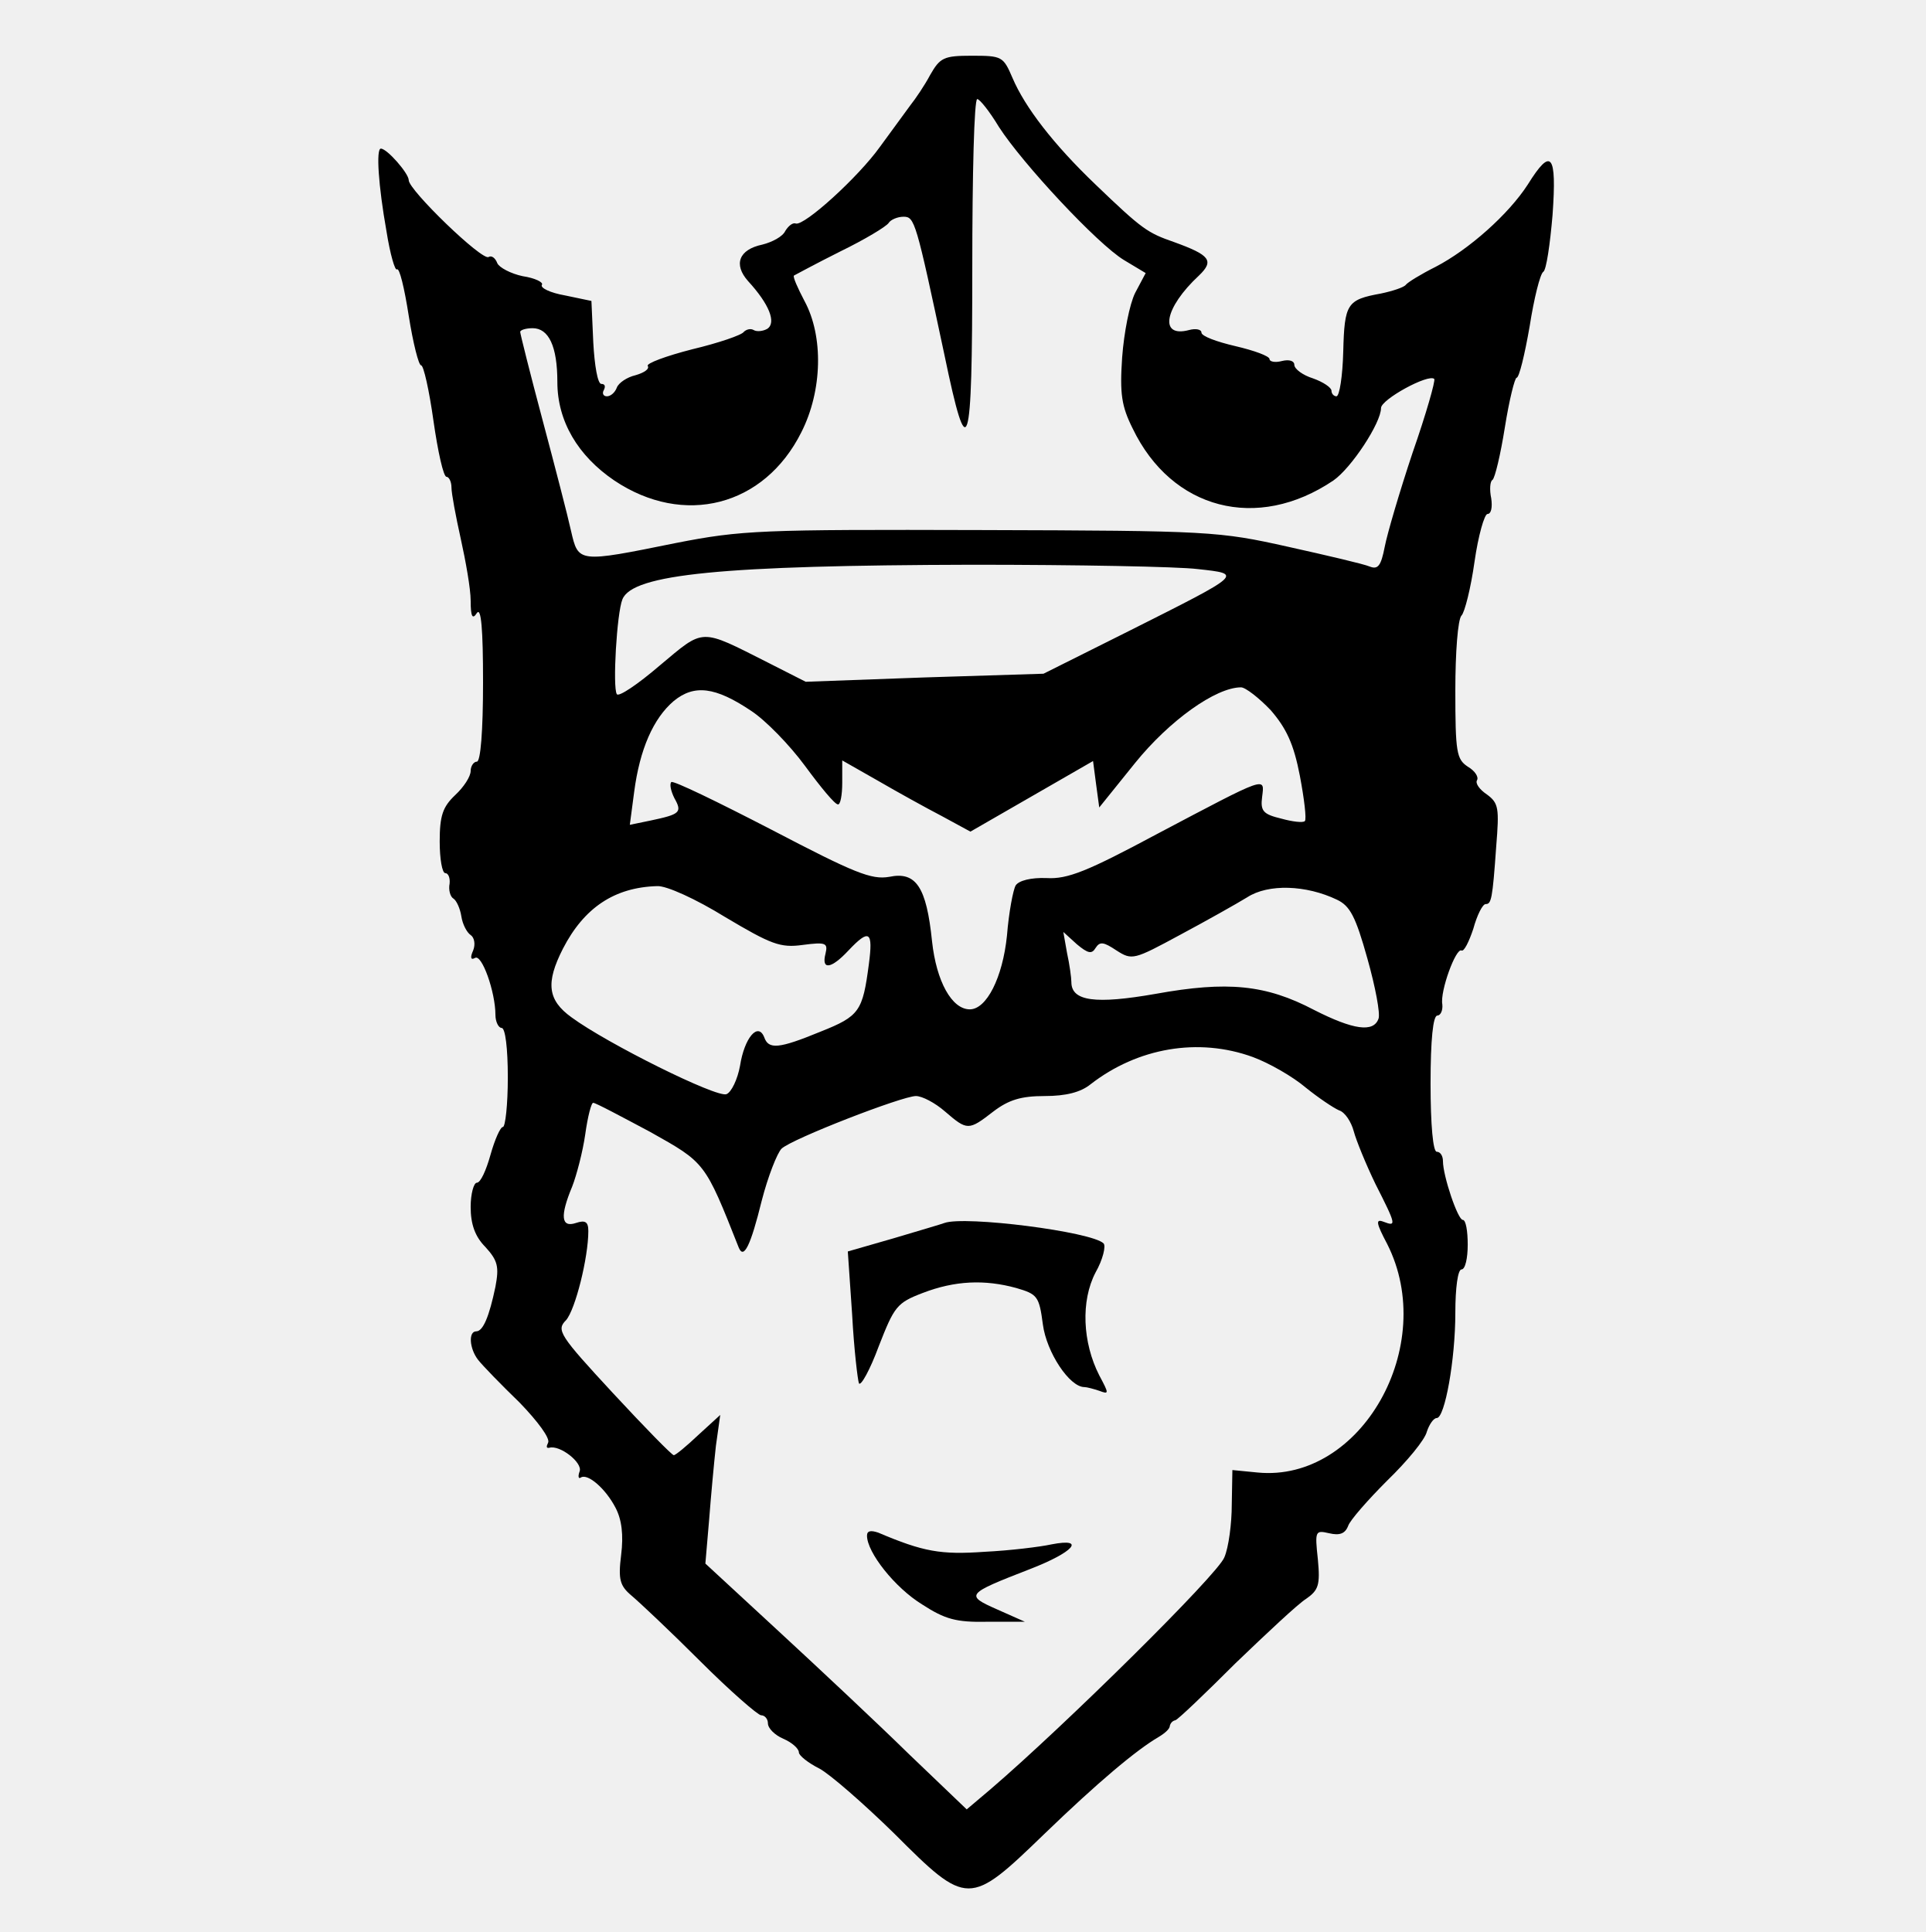
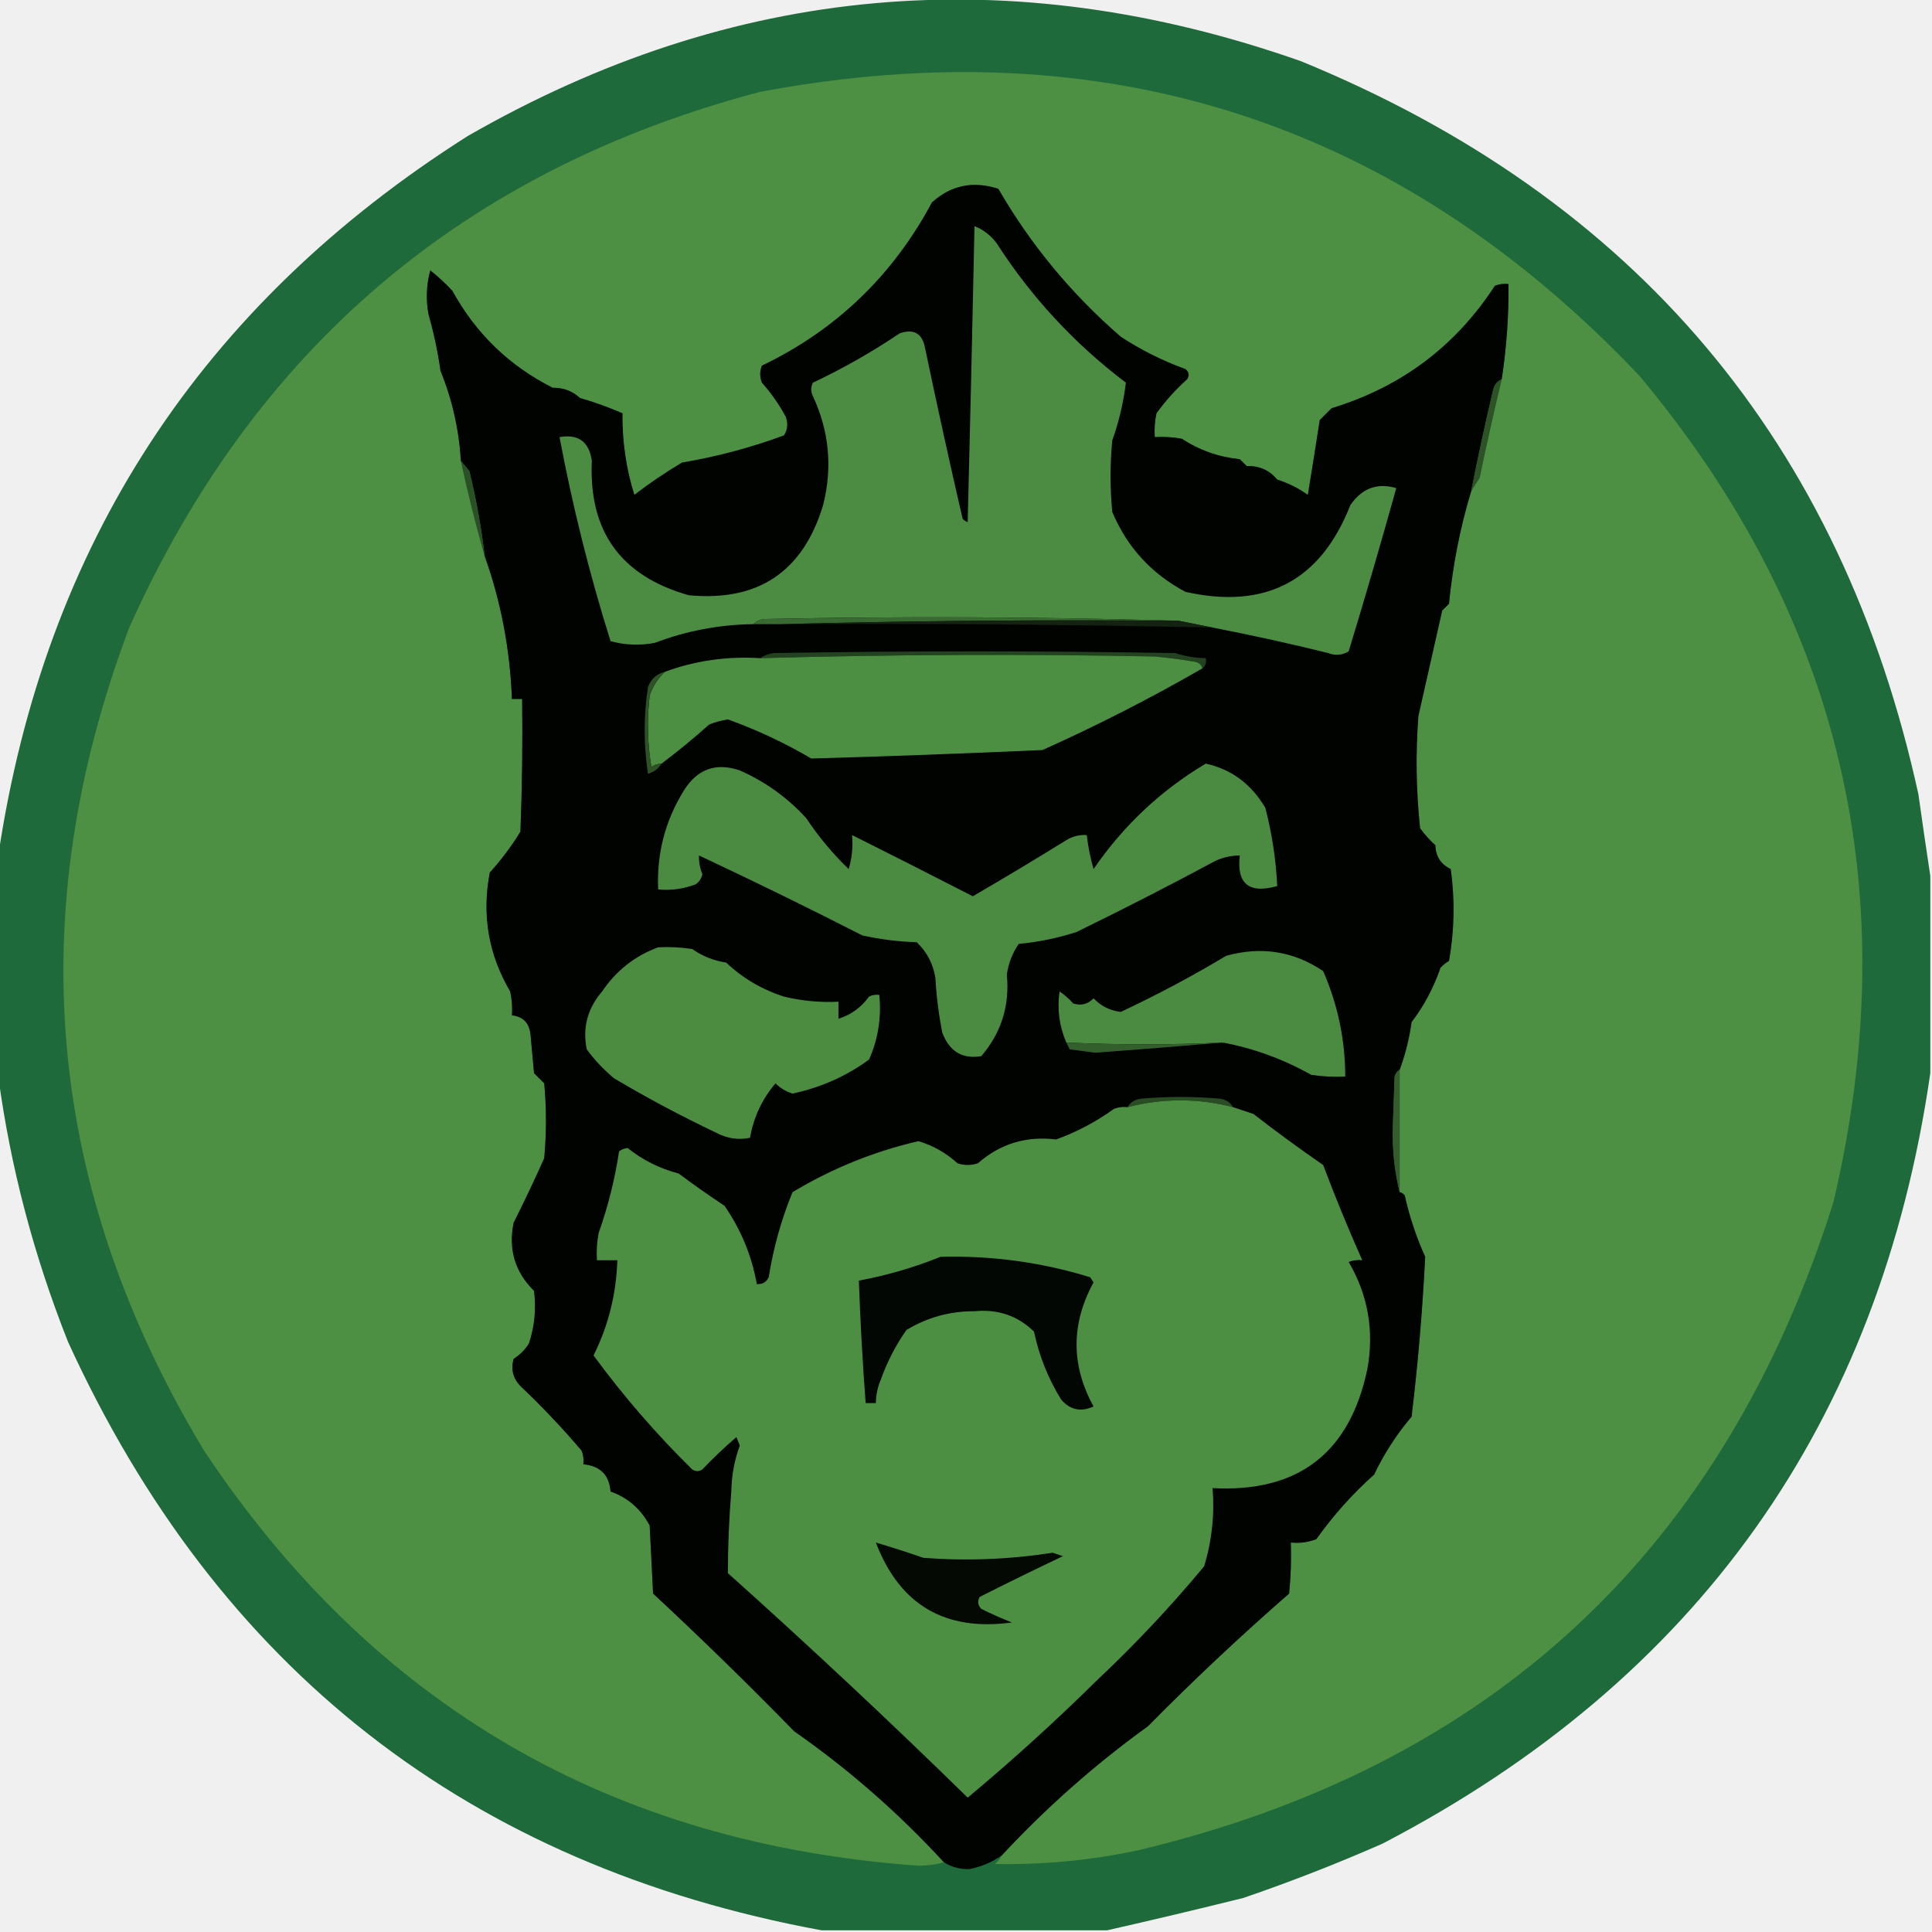
- <svg xmlns="http://www.w3.org/2000/svg" width="414.667" height="416" version="1.0" viewBox="0 0 311 312">
-   <path d="M150.2 12.1c-.9 1.7-2.4 3.9-3.2 4.9-.8 1.1-3 4.1-4.9 6.7-3.5 4.9-12.2 12.8-13.6 12.4-.5-.2-1.2.4-1.7 1.2-.4.9-2.1 1.8-3.7 2.2-3.8.8-4.7 3.2-2.3 5.9 3.4 3.7 4.6 6.7 3.1 7.7-.7.4-1.7.5-2.2.2-.5-.3-1.2-.1-1.6.3-.3.5-4.1 1.8-8.3 2.8-4.3 1.1-7.5 2.3-7.2 2.7.3.5-.6 1.1-2 1.5-1.3.3-2.7 1.2-3 2-.3.8-1 1.4-1.6 1.4-.6 0-.8-.5-.5-1 .3-.6.2-1-.4-1-.6 0-1.1-3-1.3-6.7l-.3-6.7-4.3-.9c-2.3-.4-4-1.2-3.7-1.7.3-.4-1.1-1.1-3.1-1.4-1.9-.4-3.8-1.4-4.1-2.1-.3-.8-.9-1.3-1.4-1-1 .7-12.9-10.8-12.9-12.4 0-1.1-3.5-5.1-4.5-5.1-.8 0-.4 6 .9 13.3.6 3.8 1.4 6.5 1.7 6.2.4-.3 1.2 3 1.9 7.5.7 4.4 1.6 8 2 8 .4 0 1.3 4 2 9 .7 4.9 1.6 9 2.1 9 .4 0 .8.8.8 1.7 0 1 .7 4.7 1.5 8.3.8 3.6 1.6 8.1 1.6 10 0 2.6.3 3.1 1 2 .7-1 1 2.6 1 11.2 0 7.9-.4 12.8-1 12.8-.5 0-1 .7-1 1.5 0 .9-1.1 2.6-2.5 3.9-2 1.9-2.5 3.3-2.5 7.5 0 2.8.4 5.1.9 5.1s.8.8.7 1.7c-.2 1 .1 2.1.6 2.4.5.3 1.1 1.6 1.3 2.9.2 1.3.9 2.6 1.5 3 .6.4.8 1.5.4 2.5-.5 1.1-.4 1.6.3 1.2 1.1-.7 3.3 5.5 3.3 9.2 0 1.1.5 2.1 1 2.1.6 0 1 3.3 1 8 0 4.4-.4 8-.8 8s-1.3 2-2 4.5-1.6 4.5-2.2 4.5c-.5 0-1 1.8-1 3.9 0 2.8.7 4.8 2.4 6.5 2 2.2 2.2 3.2 1.6 6.4-1 4.8-2 7.2-3.1 7.2-1.3 0-1.1 2.8.3 4.6.7.9 3.7 4 6.7 6.9 2.9 3 5 5.8 4.6 6.5-.3.6-.3.9.2.8 1.7-.5 5.4 2.4 4.9 3.8-.3.8-.2 1.3.2 1 1.1-.7 4 1.8 5.6 4.9 1 1.9 1.3 4.4.9 7.6-.5 4-.2 5 1.7 6.6 1.2 1 6.2 5.7 11 10.5 4.9 4.9 9.4 8.8 9.9 8.8.6 0 1.1.6 1.1 1.3 0 .8 1.1 1.9 2.5 2.5 1.4.6 2.5 1.6 2.5 2.2 0 .5 1.5 1.7 3.3 2.6 1.7.9 7.2 5.7 12.1 10.5 11.8 11.8 12.1 11.8 24.2.1 8.7-8.4 14.9-13.6 18.5-15.7 1-.6 1.8-1.3 1.8-1.8.1-.4.4-.8.9-.9.4-.1 4.8-4.3 9.7-9.2 5-4.8 10.1-9.6 11.4-10.4 2-1.4 2.3-2.2 1.9-6.4-.5-4.6-.4-4.7 1.8-4.2 1.7.4 2.6.1 3.1-1.2.3-.9 3.2-4.2 6.3-7.3 3.2-3.1 6.1-6.6 6.4-7.9.4-1.2 1.1-2.2 1.6-2.2 1.3 0 3-9.4 3-17 0-4 .4-7 1-7s1-1.8 1-4-.3-4-.8-4c-.8 0-3.2-7.1-3.2-9.5 0-.8-.4-1.5-1-1.5s-1-4.3-1-11c0-7.1.4-11 1.1-11 .5 0 .9-.8.8-1.8-.4-2.1 2.2-9.2 3.1-8.7.4.2 1.2-1.4 1.9-3.5.6-2.2 1.5-4 2-4 .9 0 1.1-.7 1.7-9.3.5-6.2.4-7-1.5-8.4-1.2-.8-1.9-1.8-1.6-2.3.3-.5-.3-1.5-1.5-2.2-1.8-1.2-2-2.3-2-12.3 0-6.1.4-11.5 1-12.1.5-.5 1.5-4.4 2.1-8.7.6-4.2 1.6-7.7 2.1-7.7.6 0 .8-1.1.6-2.5-.3-1.4-.2-2.8.2-3 .4-.3 1.3-4.1 2-8.5s1.6-8 1.9-8c.4 0 1.3-3.7 2.1-8.3.7-4.5 1.7-8.5 2.2-8.8.5-.3 1.1-4.5 1.5-9.2.7-9.9-.2-11-4-4.9-3.1 4.8-9.5 10.5-14.9 13.3-2.4 1.2-4.5 2.5-4.8 2.9-.3.4-2.1 1-4 1.4-5.5 1-5.9 1.6-6.1 9.4-.1 3.9-.6 7.2-1.1 7.2-.4 0-.8-.4-.8-.9s-1.3-1.4-3-2c-1.6-.5-3-1.5-3-2.2 0-.6-.8-.9-2-.6-1.1.3-2 .1-2-.3 0-.5-2.5-1.4-5.5-2.1-3-.7-5.5-1.6-5.5-2.2 0-.5-.9-.7-2-.4-4.9 1.3-4-3.6 1.6-8.8 2.5-2.4 1.8-3.3-4-5.4-4.3-1.5-5.1-2-12.7-9.3-6.8-6.5-11.4-12.5-13.4-17.2-1.5-3.5-1.7-3.6-6.6-3.6-4.5 0-5.1.3-6.7 3.1zm11.1 8.4c3.8 5.9 15.9 18.9 20.2 21.5l3.5 2.1-1.7 3.2c-.9 1.8-1.8 6.4-2.1 10.4-.4 5.9-.1 7.9 1.7 11.5 6.3 13.1 20.1 16.7 32.4 8.4 2.9-2 7.7-9.3 7.7-11.7 0-1.4 7.7-5.6 8.6-4.7.2.3-1.3 5.6-3.5 11.9-2.1 6.3-4.1 13.1-4.5 15.2-.6 3.1-1.1 3.7-2.4 3.2-.9-.4-6.9-1.8-13.2-3.2-11.2-2.5-12.6-2.6-49.5-2.7-35.6-.1-38.7 0-49.4 2.1-15.8 3.2-15.7 3.2-16.9-2-.5-2.3-2.6-10.4-4.6-17.9-2-7.5-3.6-13.9-3.6-14.2 0-.3.9-.6 2-.6 2.6 0 4 2.9 4 8.7 0 6.3 3.3 11.9 9.2 15.9 11.2 7.5 24.2 4.2 30.2-7.8 3.4-6.7 3.6-15.5.5-21.2-1.1-2.1-1.9-3.9-1.7-4.1.2-.1 3.5-1.9 7.5-3.9 3.9-1.9 7.4-4 7.8-4.6.3-.5 1.4-1 2.4-1 1.8 0 2 .7 6.6 22.3 3.8 18.3 4.5 16.2 4.5-14.1 0-15 .3-27.2.8-27.2.4 0 2 2 3.5 4.5zm32.1 71.4c7.3.8 7.4.7-10.9 9.9l-14 7-19.2.6-19.2.7-6.1-3.1c-11.1-5.6-10.2-5.6-17.5.5-3.5 3-6.6 5.1-6.9 4.6-.7-1.1 0-13.1.9-15.3 1.6-4.1 16.2-5.5 56.5-5.6 16.8 0 33.2.3 36.4.7zm-72.1 22.9c2.3 1.5 6.2 5.5 8.7 8.9 2.5 3.4 4.8 6.2 5.3 6.2.4.1.7-1.5.7-3.5v-3.6l5.8 3.3c3.1 1.8 7.8 4.4 10.3 5.7l4.6 2.5 9.9-5.7 9.9-5.7.5 3.8.5 3.7 5.8-7.2c5.5-6.8 13-12.2 17.1-12.2.7 0 2.9 1.7 4.8 3.7 2.5 2.9 3.7 5.4 4.7 10.6.7 3.7 1.1 7 .8 7.3-.3.3-2 .1-3.8-.4-2.9-.7-3.4-1.2-3.1-3.5.4-3.3 1-3.5-17 6-11.2 6-14.4 7.3-17.8 7.1-2.5-.1-4.5.4-5 1.2-.4.7-1.1 4.3-1.4 8.1-.7 6.8-3.3 11.9-6 11.9-2.9 0-5.4-4.5-6.1-11-.9-8.8-2.6-11.3-6.9-10.4-2.9.5-5.6-.6-19-7.6-8.7-4.5-15.9-8-16.2-7.7-.3.3-.1 1.4.5 2.6 1.3 2.3.9 2.6-3.8 3.6l-3.4.7.7-5.3c.9-6.9 3.1-11.9 6.4-14.7 3.3-2.7 6.7-2.3 12.5 1.6zm-4.2 33.3c7.4 4.4 8.9 5 12.5 4.5 3.8-.5 4.1-.3 3.7 1.4-.7 2.7.9 2.5 3.7-.5 3.4-3.6 4-3.1 3.3 2.2-1 7.6-1.5 8.4-7.8 10.9-6.8 2.8-8.4 2.9-9.1.9-1-2.5-3.2.1-3.9 4.6-.4 2.2-1.4 4.3-2.2 4.6-1.6.6-19.3-8.2-25-12.4-3.9-2.8-4.2-5.6-1.4-11.1 3.4-6.6 8.3-9.9 15.2-10.1 1.5-.1 6.3 2.1 11 5zm98.8-2.8c2.1 1 3 2.7 4.9 9.5 1.3 4.6 2.1 8.9 1.8 9.7-.8 2.3-4.1 1.8-10.4-1.4-7.8-4.1-14-4.7-25.6-2.6-9.7 1.7-13.6 1.2-13.6-1.9 0-.7-.3-2.9-.7-4.7l-.6-3.4 2.2 2c1.8 1.5 2.4 1.6 3 .6.7-1.1 1.3-1 3.4.4 2.5 1.6 2.8 1.5 10.2-2.5 4.3-2.3 9.1-5 10.9-6.1 3.4-2.2 9.5-2 14.5.4zm-13.6 25.4c2.7 1 6.5 3.2 8.5 4.9 2.1 1.7 4.5 3.3 5.4 3.7 1 .3 2 1.9 2.4 3.4.4 1.5 2 5.4 3.5 8.5 3.4 6.7 3.4 6.9 1.3 6.1-1.3-.5-1.2.2.6 3.6 8.3 16.4-4.2 38.5-20.9 36.9l-4.1-.4-.1 5.6c0 3-.5 6.9-1.2 8.5-1 2.7-25.7 27.1-37.7 37.4l-3.9 3.3-9.3-8.9c-5.1-5-14.6-13.9-21.1-19.9l-11.8-10.9.6-7c.3-3.9.8-9.3 1.1-12l.7-5-3.5 3.2c-1.9 1.8-3.7 3.3-4 3.3-.3 0-4.7-4.5-9.8-10-8.7-9.4-9.2-10.2-7.6-11.8 1.5-1.7 3.6-10.1 3.6-14.4 0-1.5-.5-1.8-2-1.3-2.4.8-2.6-1.1-.6-5.9.7-1.8 1.7-5.6 2.1-8.4.4-2.9 1-5.2 1.3-5.1.4 0 4.5 2.2 9.2 4.7 8.9 5 8.8 4.8 14.3 18.7.8 1.9 1.9-.3 3.7-7.6 1-3.9 2.5-7.7 3.2-8.4 1.7-1.6 19.5-8.5 21.7-8.5 1 0 3.1 1.1 4.7 2.5 3.6 3.1 3.8 3.1 7.8 0 2.5-1.9 4.5-2.5 8.3-2.5 3.4 0 5.8-.6 7.4-1.9 7.6-5.9 17.4-7.6 26.2-4.4z" />
-   <path fill="#fff" d="M152.5 197.5c-.5.2-4.3 1.3-8.3 2.5l-7.3 2.1.7 10.2c.3 5.6.9 10.6 1.1 11.1.3.5 1.8-2.2 3.2-6 2.5-6.4 2.9-7 7.1-8.6 5.2-2 10-2.2 15.1-.8 3.4 1 3.7 1.3 4.3 5.9.6 4.5 4.3 10.1 6.7 10.1.4 0 1.5.3 2.4.6 1.6.6 1.6.5 0-2.5-2.7-5.3-3-12-.6-16.6 1.2-2.1 1.7-4.3 1.3-4.7-1.9-1.9-22.4-4.5-25.7-3.3zM140 248c0 2.7 4.5 8.4 8.9 11.1 3.7 2.4 5.5 2.9 10.5 2.8h6.1l-4.5-2c-5.2-2.3-5-2.5 5.3-6.5 7-2.7 9.2-5.1 3.5-4-1.8.4-6.7 1-10.8 1.2-7.1.5-9.9 0-17.2-3.1-1.2-.4-1.8-.3-1.8.5z" />
-   <style>
-         path { fill: #000;}
-         @media (prefers-color-scheme:dark){
-             path{fill:#FFF;}
-         }
-     </style>
+ <svg xmlns="http://www.w3.org/2000/svg" width="568" height="568" style="shape-rendering:geometricPrecision;text-rendering:geometricPrecision;image-rendering:optimizeQuality;fill-rule:evenodd;clip-rule:evenodd">
+   <path style="opacity:.967" fill="#176534" d="M567.5 257.5v58c-14.862 102.828-68.529 178.328-161 226.5a517.526 517.526 0 0 1-41 16 2021.705 2021.705 0 0 1-40 9.5h-84C137.823 548.352 63.99 490.686 20 394.5c-10.113-25.502-16.946-51.502-20.5-78v-65C13.093 160.217 59.093 89.717 137.5 40c77.859-44.736 159.526-52.069 245-22C480.86 58.33 541.36 130.163 564 233.5c1.14 8.151 2.307 16.151 3.5 24Z" />
+   <path style="opacity:1" fill="#4d9043" d="M294.5 545.5a291.452 291.452 0 0 1 43-38 764.079 764.079 0 0 1 41.5-39c.499-4.989.666-9.989.5-15 2.619.268 5.119-.065 7.5-1a114.43 114.43 0 0 1 17-19 77.65 77.65 0 0 1 11-17 673.833 673.833 0 0 0 4-47 92.933 92.933 0 0 1-6-18c-.383-.556-.883-.889-1.5-1v-36c1.651-4.433 2.817-9.099 3.5-14 3.677-4.844 6.51-10.177 8.5-16a11.38 11.38 0 0 1 2.5-2 85.374 85.374 0 0 0 .5-27c-2.918-1.419-4.418-3.752-4.5-7a31.84 31.84 0 0 1-4.5-5 182.078 182.078 0 0 1-.5-33c2.337-10.356 4.671-20.69 7-31l2-2c1.116-11.399 3.283-22.399 6.5-33a51.22 51.22 0 0 1 2.5-4 914.798 914.798 0 0 1 6.5-29 174.494 174.494 0 0 0 2-28 8.435 8.435 0 0 0-4 .5c-11.58 17.8-27.58 29.8-48 36l-3.5 3.5a2907.253 2907.253 0 0 1-3.5 22 31.646 31.646 0 0 0-9-4.5c-2.266-2.755-5.266-4.088-9-4l-2-2c-6.235-.636-11.902-2.636-17-6a32.462 32.462 0 0 0-8-.5c-.163-2.357.003-4.69.5-7a63.726 63.726 0 0 1 9-10c.749-1.135.583-2.135-.5-3a91.091 91.091 0 0 1-19-9.5c-14.509-12.575-26.509-27.075-36-43.5-7.411-2.382-13.911-1.048-19.5 4-11.531 21.535-28.198 37.535-50 48-.667 1.667-.667 3.333 0 5a52.17 52.17 0 0 1 7 10c.743 1.941.576 3.774-.5 5.5-9.656 3.582-19.656 6.249-30 8-4.993 2.973-9.66 6.139-14 9.5-2.422-7.716-3.589-15.716-3.5-24a102.993 102.993 0 0 0-12.5-4.5c-2.2-2.046-4.867-3.046-8-3-12.753-6.419-22.587-15.919-29.5-28.5a55.05 55.05 0 0 0-6.5-6 28.717 28.717 0 0 0-.5 13 121.402 121.402 0 0 1 3.5 16.5c3.438 8.434 5.438 17.267 6 26.5a429.21 429.21 0 0 0 7 28c4.781 13.406 7.448 27.406 8 42h3c.167 13.004 0 26.004-.5 39a78.664 78.664 0 0 1-9 12c-2.392 12.47-.392 24.136 6 35 .497 2.31.663 4.643.5 7 3.388.374 5.222 2.374 5.5 6l1 11 3 3a121.19 121.19 0 0 1 0 22 448.715 448.715 0 0 1-9 19c-1.594 7.809.406 14.475 6 20 .674 5.27.174 10.436-1.5 15.5a14.489 14.489 0 0 1-4.5 4.5c-.857 3.051-.19 5.717 2 8a241.166 241.166 0 0 1 18 19 8.43 8.43 0 0 1 .5 4c4.954.462 7.621 3.128 8 8 5.097 1.81 8.93 5.144 11.5 10l1 20a1199.316 1199.316 0 0 1 41.5 40.5c16.019 11.179 30.686 24.012 44 38.5-2.31.664-4.81.997-7.5 1-90.164-6.401-160.164-47.068-210-122-46.439-77.021-53.772-157.687-22-242C74.772 102.388 136.605 49.888 223.5 27 325.02 7.953 411.186 35.786 482 110.5c59.435 71.118 78.435 152.118 57 243C506.781 455.723 438.614 519.223 334.5 544a183.74 183.74 0 0 1-42 4c.881-.708 1.547-1.542 2-2.5Z" />
+   <path style="opacity:1" fill="#010301" d="M441.5 111.5c-1.29.558-2.123 1.558-2.5 3a811.738 811.738 0 0 0-6.5 30c-3.217 10.601-5.384 21.601-6.5 33l-2 2c-2.329 10.31-4.663 20.644-7 31a182.078 182.078 0 0 0 .5 33 31.84 31.84 0 0 0 4.5 5c.082 3.248 1.582 5.581 4.5 7a85.374 85.374 0 0 1-.5 27 11.38 11.38 0 0 0-2.5 2c-1.99 5.823-4.823 11.156-8.5 16-.683 4.901-1.849 9.567-3.5 14-.722.418-1.222 1.084-1.5 2l-.5 14.5c-.22 6.746.446 13.246 2 19.5.617.111 1.117.444 1.5 1a92.933 92.933 0 0 0 6 18 673.833 673.833 0 0 1-4 47 77.65 77.65 0 0 0-11 17 114.43 114.43 0 0 0-17 19c-2.381.935-4.881 1.268-7.5 1a112.97 112.97 0 0 1-.5 15 764.079 764.079 0 0 0-41.5 39 291.452 291.452 0 0 0-43 38c-2.848 1.995-6.014 3.328-9.5 4-2.775.091-5.275-.576-7.5-2-13.314-14.488-27.981-27.321-44-38.5a1199.316 1199.316 0 0 0-41.5-40.5l-1-20c-2.57-4.856-6.403-8.19-11.5-10-.379-4.872-3.046-7.538-8-8a8.43 8.43 0 0 0-.5-4 241.166 241.166 0 0 0-18-19c-2.19-2.283-2.857-4.949-2-8a14.489 14.489 0 0 0 4.5-4.5c1.674-5.064 2.174-10.23 1.5-15.5-5.594-5.525-7.594-12.191-6-20a448.715 448.715 0 0 0 9-19 121.19 121.19 0 0 0 0-22l-3-3-1-11c-.278-3.626-2.112-5.626-5.5-6a24.935 24.935 0 0 0-.5-7c-6.392-10.864-8.392-22.53-6-35a78.664 78.664 0 0 0 9-12c.5-12.996.667-25.996.5-39h-3c-.552-14.594-3.219-28.594-8-42a207.707 207.707 0 0 0-4.5-25 81.316 81.316 0 0 0-2.5-3c-.562-9.233-2.562-18.066-6-26.5a121.402 121.402 0 0 0-3.5-16.5 28.717 28.717 0 0 1 .5-13 55.05 55.05 0 0 1 6.5 6c6.913 12.581 16.747 22.081 29.5 28.5 3.133-.046 5.8.954 8 3a102.993 102.993 0 0 1 12.5 4.5c-.089 8.284 1.078 16.284 3.5 24 4.34-3.361 9.007-6.527 14-9.5 10.344-1.751 20.344-4.418 30-8 1.076-1.726 1.243-3.559.5-5.5a52.17 52.17 0 0 0-7-10c-.667-1.667-.667-3.333 0-5 21.802-10.465 38.469-26.465 50-48 5.589-5.048 12.089-6.382 19.5-4 9.491 16.425 21.491 30.925 36 43.5a91.091 91.091 0 0 0 19 9.5c1.083.865 1.249 1.865.5 3a63.726 63.726 0 0 0-9 10 24.935 24.935 0 0 0-.5 7 32.462 32.462 0 0 1 8 .5c5.098 3.364 10.765 5.364 17 6l2 2c3.734-.088 6.734 1.245 9 4a31.646 31.646 0 0 1 9 4.5 2907.253 2907.253 0 0 0 3.5-22l3.5-3.5c20.42-6.2 36.42-18.2 48-36a8.435 8.435 0 0 1 4-.5 174.494 174.494 0 0 1-2 28Z" />
+   <path style="opacity:1" fill="#4b8c42" d="m356.5 184.5-10-2a2484.346 2484.346 0 0 0-122-.5c-1.237.232-2.237.732-3 1.5-10.004.125-19.671 1.958-29 5.5a28.717 28.717 0 0 1-13-.5 520.333 520.333 0 0 1-15-60c5.548-.957 8.715 1.377 9.5 7-.969 20.7 8.531 33.867 28.5 39.5 20.401 1.93 33.568-6.903 39.5-26.5 2.781-11.087 1.781-21.754-3-32-.667-1.333-.667-2.667 0-4A192.305 192.305 0 0 0 264.5 98c4.224-1.45 6.724.05 7.5 4.5a2427.626 2427.626 0 0 0 11 50c.414.457.914.791 1.5 1 .734-29.006 1.401-58.006 2-87 2.544.968 4.711 2.635 6.5 5 10.206 15.876 22.873 29.542 38 41-.684 5.741-2.017 11.407-4 17-.667 7-.667 14 0 21 4.331 10.336 11.498 18.169 21.5 23.5 23.586 5.293 39.753-3.207 48.5-25.5 3.406-4.963 7.906-6.629 13.5-5a2027.05 2027.05 0 0 1-14 48c-1.921 1.141-3.921 1.308-6 .5a656.858 656.858 0 0 0-34-7.5Z" />
+   <path style="opacity:1" fill="#2c5226" d="M441.5 111.5a914.798 914.798 0 0 0-6.5 29 51.22 51.22 0 0 0-2.5 4 811.738 811.738 0 0 1 6.5-30c.377-1.442 1.21-2.442 2.5-3Z" />
+   <path style="opacity:1" fill="#2b5026" d="M135.5 135.5a81.316 81.316 0 0 1 2.5 3 207.707 207.707 0 0 1 4.5 25 429.21 429.21 0 0 1-7-28Z" />
+   <path style="opacity:1" fill="#396a31" d="M346.5 182.5c-39.17-.332-78.17.001-117 1h-8c.763-.768 1.763-1.268 3-1.5 40.835-.831 81.502-.665 122 .5Z" />
+   <path style="opacity:1" fill="#132211" d="M229.5 183.5a3421.39 3421.39 0 0 1 117-1l10 2a4712.08 4712.08 0 0 0-127-1Z" />
+   <path style="opacity:1" fill="#23421f" d="M353.5 196.5c-.291-1.149-1.124-1.816-2.5-2a152.043 152.043 0 0 0-11.5-1.5 2411.78 2411.78 0 0 0-116 .5c1.109-.79 2.442-1.29 4-1.5a3479.51 3479.51 0 0 1 118 0 30.465 30.465 0 0 0 9 1.5c.237 1.291-.096 2.291-1 3Z" />
+   <path style="opacity:1" fill="#4c8e42" d="M353.5 196.5a518.187 518.187 0 0 1-47 24 4004.236 4004.236 0 0 1-68 2.5 145.487 145.487 0 0 0-24.5-11.5 25.716 25.716 0 0 0-5.5 1.5 217.678 217.678 0 0 1-14 11.5 5.576 5.576 0 0 0-3 1 74.079 74.079 0 0 1-.5-21c.904-2.733 2.404-5.067 4.5-7 8.915-3.274 18.248-4.607 28-4a2411.78 2411.78 0 0 1 116-.5c3.854.354 7.688.854 11.5 1.5 1.376.184 2.209.851 2.5 2Z" />
+   <path style="opacity:1" fill="#2c5226" d="M195.5 197.5c-2.096 1.933-3.596 4.267-4.5 7a74.079 74.079 0 0 0 .5 21 5.576 5.576 0 0 1 3-1c-.906 1.465-2.239 2.465-4 3a84.495 84.495 0 0 1 0-25.5c.899-2.401 2.566-3.901 5-4.5Z" />
+   <path style="opacity:1" fill="#4b8b41" d="M354.5 224.5c7.551 1.679 13.385 6.012 17.5 13a112.862 112.862 0 0 1 3.5 23c-8.315 2.338-11.982-.662-11-9-2.427.023-4.76.523-7 1.5a1188.16 1188.16 0 0 1-41 21 78.606 78.606 0 0 1-17 3.5c-1.847 2.702-3.013 5.702-3.5 9 .891 9.114-1.609 17.114-7.5 24-5.591.942-9.424-1.392-11.5-7a119.597 119.597 0 0 1-2-16c-.654-4.142-2.487-7.642-5.5-10.5a84.519 84.519 0 0 1-16-2 1589.95 1589.95 0 0 0-48-23.5 12.992 12.992 0 0 0 1 5.5c-.259 1.261-.926 2.261-2 3-3.526 1.337-7.192 1.837-11 1.5-.463-10.482 2.037-20.149 7.5-29 3.947-6.394 9.447-8.394 16.5-6 7.47 3.301 13.97 7.968 19.5 14a90.04 90.04 0 0 0 12.5 15 25.879 25.879 0 0 0 1-10 3732.772 3732.772 0 0 1 35.5 18 1131.378 1131.378 0 0 0 27.5-16.5 10.098 10.098 0 0 1 6-1.5 61.568 61.568 0 0 0 2 10c8.804-12.808 19.804-23.141 33-31Z" />
+   <path style="opacity:1" fill="#4b8b41" d="M359.5 306.5a494.878 494.878 0 0 1-46 0c-2.073-4.775-2.739-9.775-2-15a19.887 19.887 0 0 1 4 3.5c2.309.756 4.309.256 6-1.5 2.163 2.28 4.83 3.614 8 4a346.295 346.295 0 0 0 31-16.5c10.311-2.86 19.811-1.36 28.5 4.5 4.311 9.864 6.478 20.197 6.5 31a50.464 50.464 0 0 1-10-.5c-8.218-4.619-16.885-7.785-26-9.5Z" />
+   <path style="opacity:1" fill="#4b8c41" d="M193.5 278.5c3.35-.165 6.683.002 10 .5 2.992 2.11 6.325 3.443 10 4 4.883 4.61 10.55 7.944 17 10a55.824 55.824 0 0 0 16 1.5v5c3.631-1.108 6.631-3.274 9-6.5a4.934 4.934 0 0 1 3-.5c.672 6.639-.328 12.972-3 19-6.687 4.899-14.187 8.232-22.5 10a11.896 11.896 0 0 1-5-3c-3.929 4.6-6.429 9.934-7.5 16-3.394.723-6.728.223-10-1.5-10.461-4.999-20.461-10.332-30-16a48.36 48.36 0 0 1-8-8.5c-1.284-6.328.216-11.995 4.5-17 4.166-6.15 9.666-10.483 16.5-13Z" />
+   <path style="opacity:1" fill="#335f2d" d="M359.5 306.5a2829.16 2829.16 0 0 1-37.5 3l-7.5-1a43.836 43.836 0 0 1-1-2c15.488.713 30.822.713 46 0Z" />
+   <path style="opacity:1" fill="#294c24" d="M362.5 325.5c-10.333-2.667-20.667-2.667-31 0 .847-1.466 2.18-2.3 4-2.5a132.434 132.434 0 0 1 23 0c1.82.2 3.153 1.034 4 2.5Z" />
+   <path style="opacity:1" fill="#4c8e42" d="M362.5 325.5c1.97.662 3.97 1.328 6 2a450.576 450.576 0 0 0 20.5 15 508.336 508.336 0 0 0 11.5 28 8.43 8.43 0 0 0-4 .5c5.698 9.74 7.531 20.24 5.5 31.5-5.175 24.677-20.342 36.343-45.5 35 .612 7.885-.221 15.552-2.5 23a372.616 372.616 0 0 1-31.5 33.5 617.203 617.203 0 0 1-38 34.5 2188.233 2188.233 0 0 0-70.5-66 288.19 288.19 0 0 1 1-24c.082-4.719.915-9.219 2.5-13.5l-1-2.5a134.072 134.072 0 0 0-10 9.5c-1 .667-2 .667-3 0a275.599 275.599 0 0 1-29-33.5c4.351-8.731 6.684-18.064 7-28h-6a32.462 32.462 0 0 1 .5-8 129.142 129.142 0 0 0 6-24 4.933 4.933 0 0 1 2.5-1c4.453 3.56 9.453 6.06 15 7.5a300.365 300.365 0 0 0 13.5 9.5c4.845 7.017 8.012 14.684 9.5 23 1.624.14 2.79-.527 3.5-2 1.382-8.669 3.715-17.003 7-25 11.559-6.963 23.893-11.963 37-15 4.276 1.252 8.109 3.418 11.5 6.5 2 .667 4 .667 6 0 6.562-5.748 14.229-8.081 23-7a69.162 69.162 0 0 0 17-9 8.43 8.43 0 0 1 4-.5c10.333-2.667 20.667-2.667 31 0Z" />
+   <path style="opacity:1" fill="#335e2c" d="M411.5 314.5v36c-1.554-6.254-2.22-12.754-2-19.5l.5-14.5c.278-.916.778-1.582 1.5-2Z" />
+   <path style="opacity:1" fill="#030703" d="M276.5 369.5c15.023-.406 29.689 1.594 44 6l1 1.5c-6.652 12.217-6.652 24.384 0 36.5-3.721 1.686-6.887 1.019-9.5-2-3.852-6.227-6.518-12.894-8-20-4.758-4.67-10.591-6.67-17.5-6-7.18-.038-13.846 1.795-20 5.5a59.934 59.934 0 0 0-7.5 14.5 17.758 17.758 0 0 0-1.5 7h-3a883.606 883.606 0 0 1-2-36c8.341-1.563 16.341-3.896 24-7Z" />
+   <path style="opacity:1" fill="#040903" d="M257.5 453.5a338.198 338.198 0 0 1 14 4.5c12.735.957 25.402.457 38-1.5l3 1a1124.098 1124.098 0 0 0-24.5 12c-.684 1.284-.517 2.451.5 3.5a108.958 108.958 0 0 0 9 4c-19.655 2.68-32.988-5.153-40-23.5Z" />
</svg>
